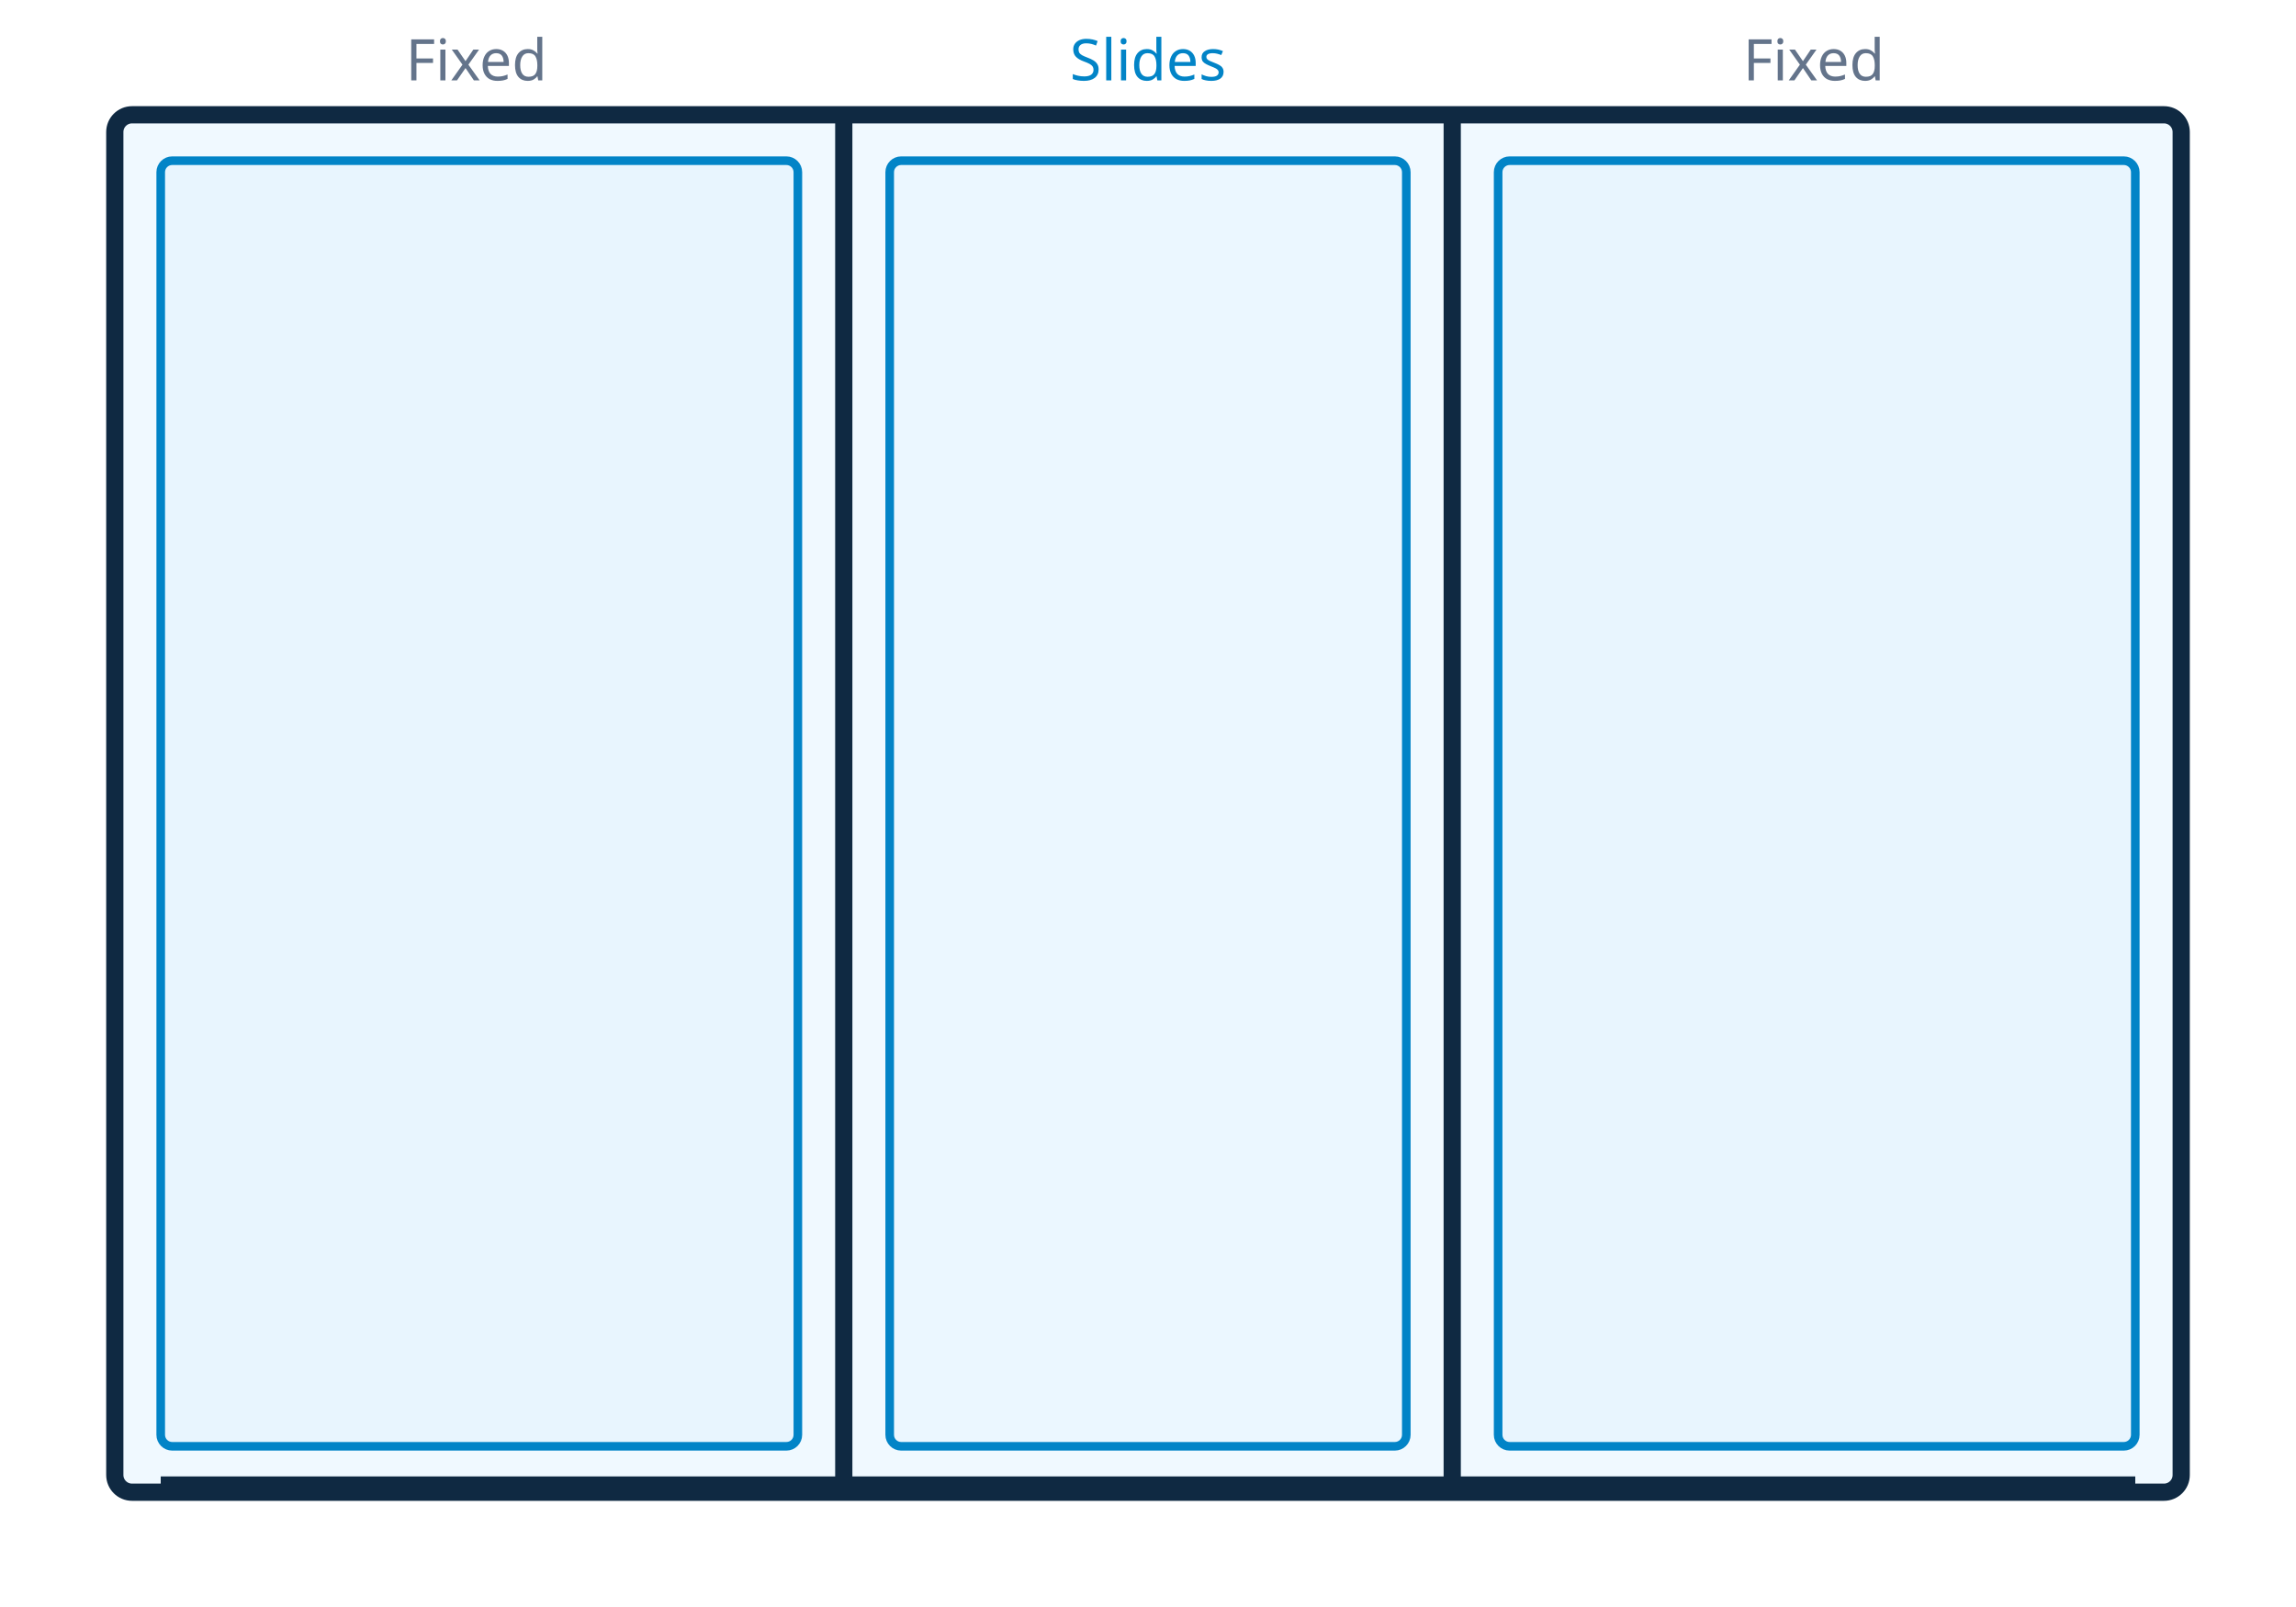
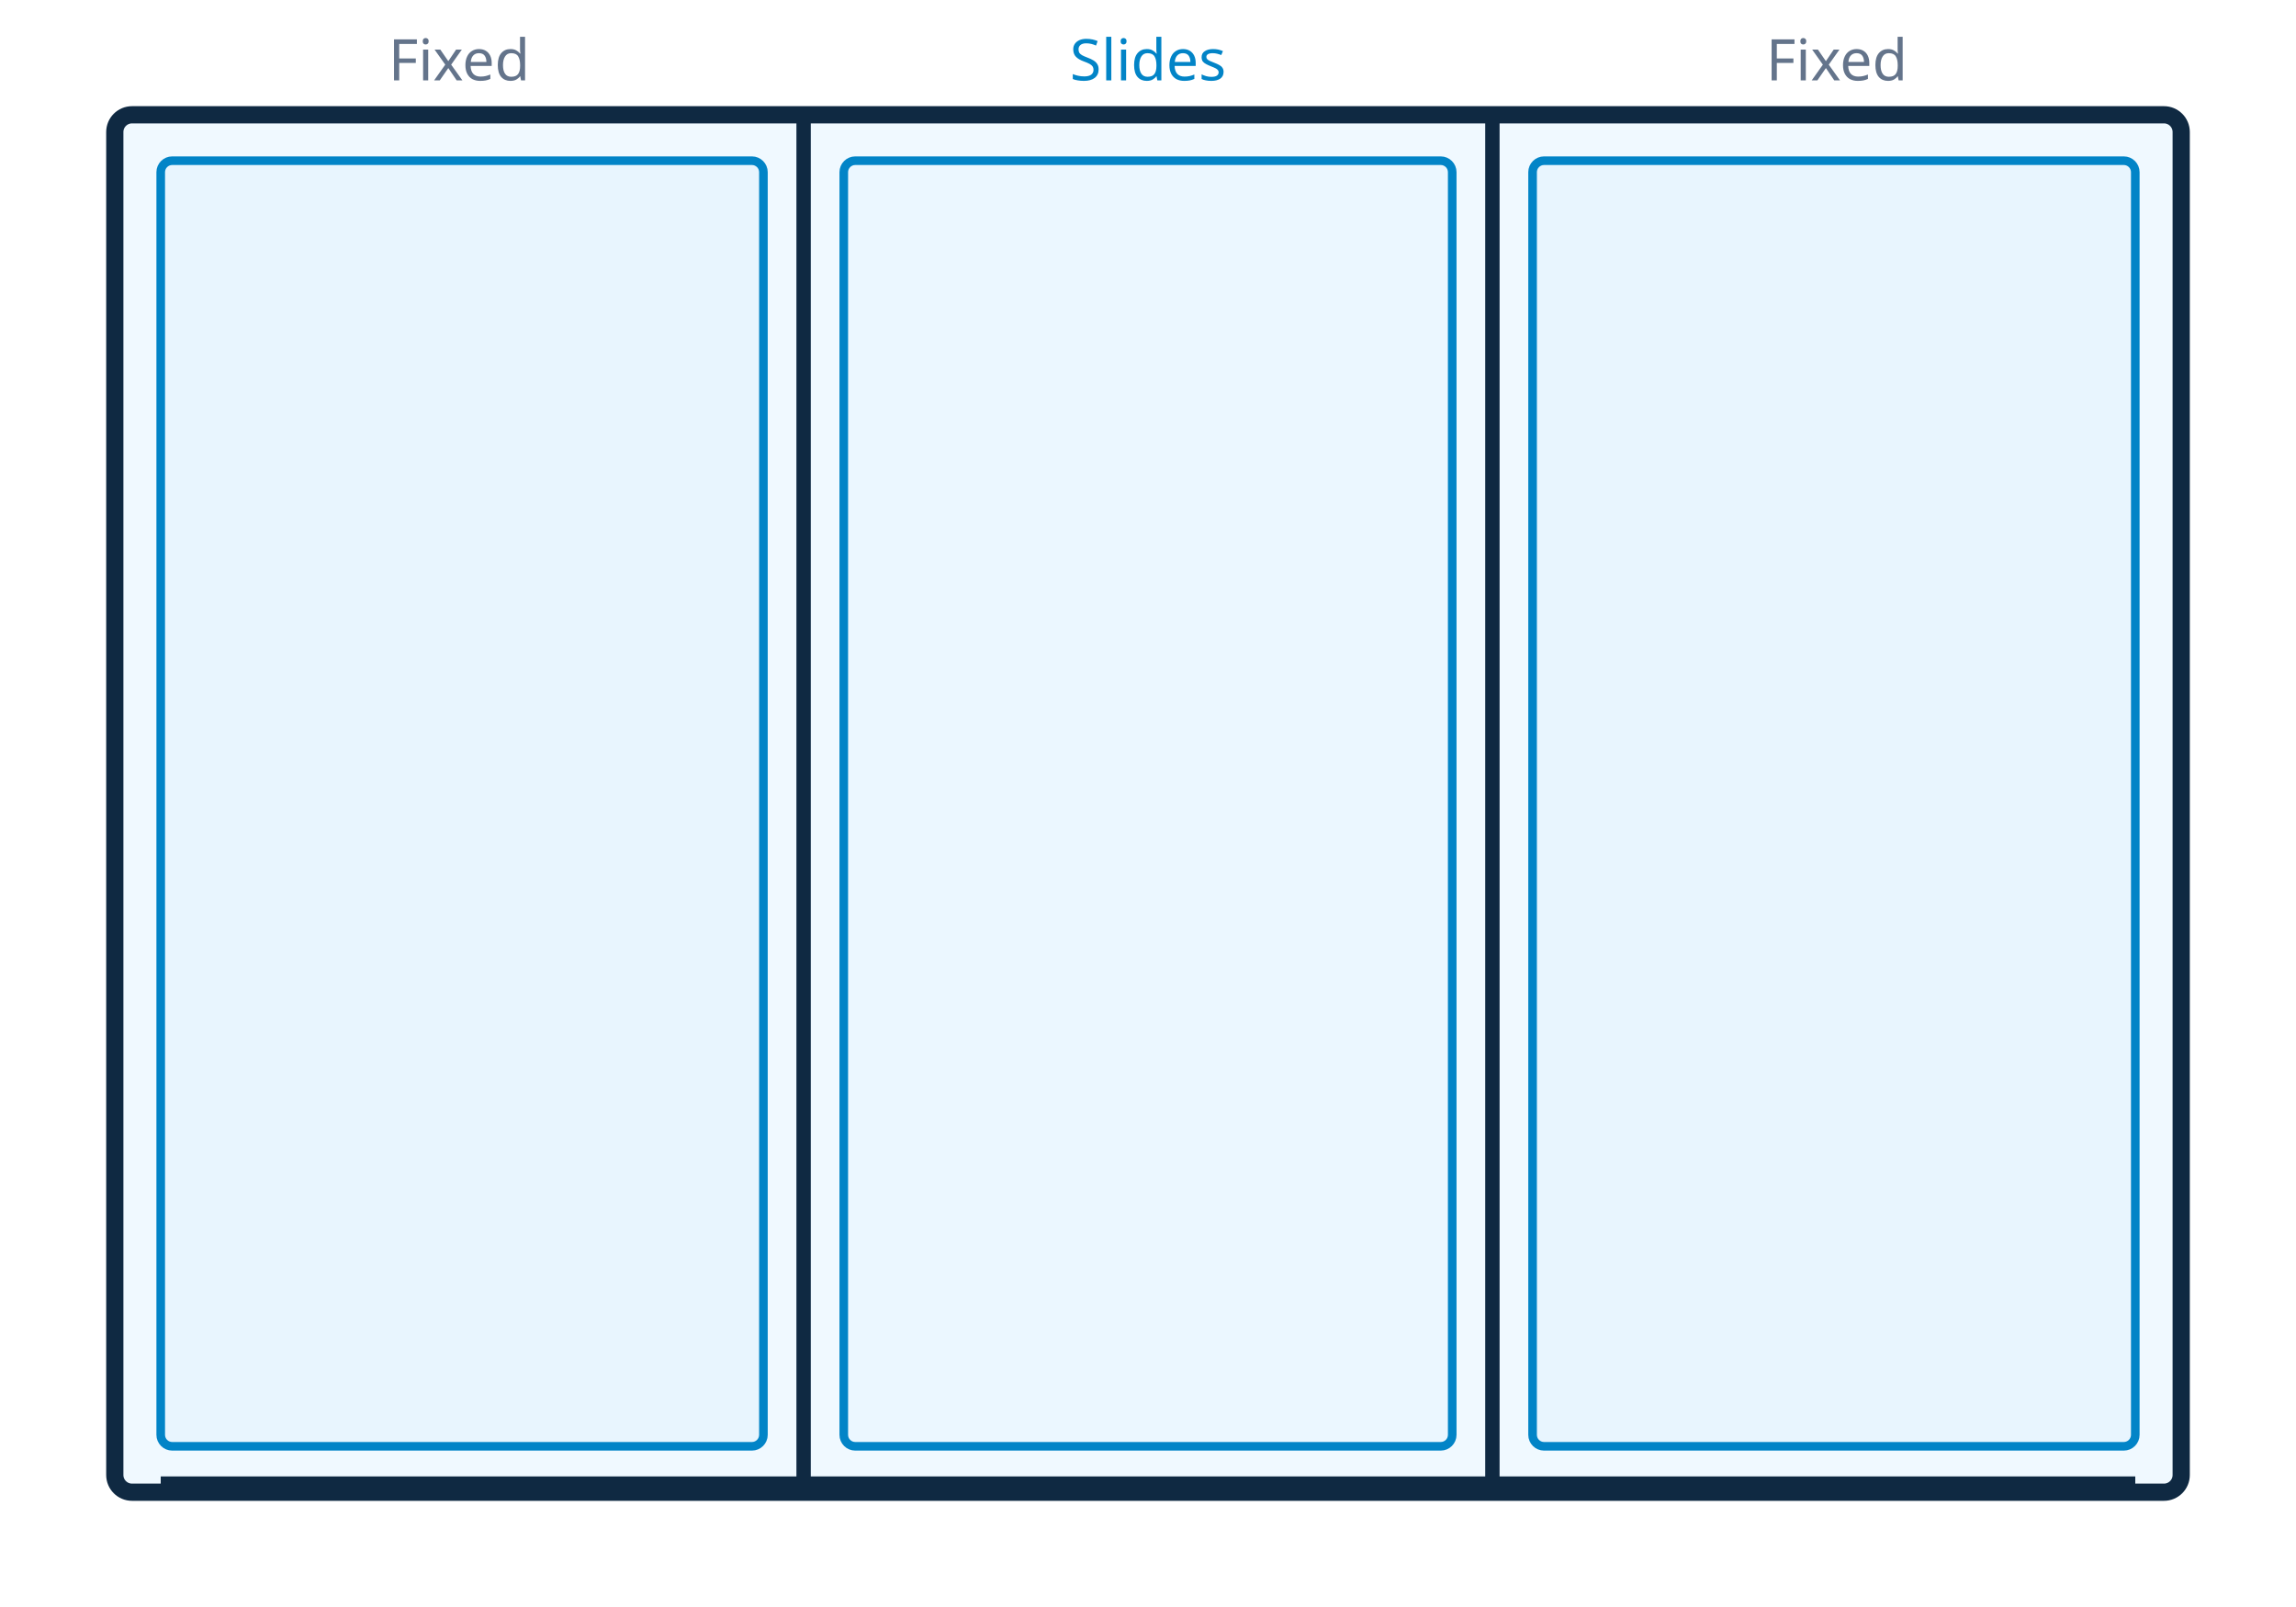
<svg xmlns="http://www.w3.org/2000/svg" viewBox="0 0 400 280" fill="none">
  <rect x="20" y="20" width="360" height="240" rx="3" stroke="#0f2942" stroke-width="3" fill="#f0f9ff" />
-   <line x1="147" y1="20" x2="147" y2="260" stroke="#0f2942" stroke-width="3" />
-   <line x1="253" y1="20" x2="253" y2="260" stroke="#0f2942" stroke-width="3" />
-   <rect x="28" y="28" width="111" height="224" rx="2" stroke="#0284c7" stroke-width="1.5" fill="#e0f2fe" fill-opacity="0.5" />
-   <rect x="155" y="28" width="90" height="224" rx="2" stroke="#0284c7" stroke-width="1.5" fill="#e0f2fe" fill-opacity="0.3" />
-   <rect x="261" y="28" width="111" height="224" rx="2" stroke="#0284c7" stroke-width="1.5" fill="#e0f2fe" fill-opacity="0.5" />
+   <line x1="140" y1="20" x2="140" y2="260" stroke="#0f2942" stroke-width="2.5" />
+   <line x1="260" y1="20" x2="260" y2="260" stroke="#0f2942" stroke-width="2.5" />
+   <rect x="28" y="28" width="105" height="224" rx="2" stroke="#0284c7" stroke-width="1.5" fill="#e0f2fe" fill-opacity="0.5" />
+   <rect x="147" y="28" width="106" height="224" rx="2" stroke="#0284c7" stroke-width="1.5" fill="#e0f2fe" fill-opacity="0.3" />
+   <rect x="267" y="28" width="105" height="224" rx="2" stroke="#0284c7" stroke-width="1.5" fill="#e0f2fe" fill-opacity="0.5" />
  <line x1="28" y1="258" x2="372" y2="258" stroke="#0f2942" stroke-width="1.5" />
-   <text x="83" y="14" text-anchor="middle" font-size="10" fill="#64748b" font-family="system-ui">Fixed</text>
+   <text x="80" y="14" text-anchor="middle" font-size="10" fill="#64748b" font-family="system-ui">Fixed</text>
  <text x="200" y="14" text-anchor="middle" font-size="10" fill="#0284c7" font-family="system-ui">Slides</text>
-   <text x="316" y="14" text-anchor="middle" font-size="10" fill="#64748b" font-family="system-ui">Fixed</text>
+   <text x="320" y="14" text-anchor="middle" font-size="10" fill="#64748b" font-family="system-ui">Fixed</text>
</svg>
